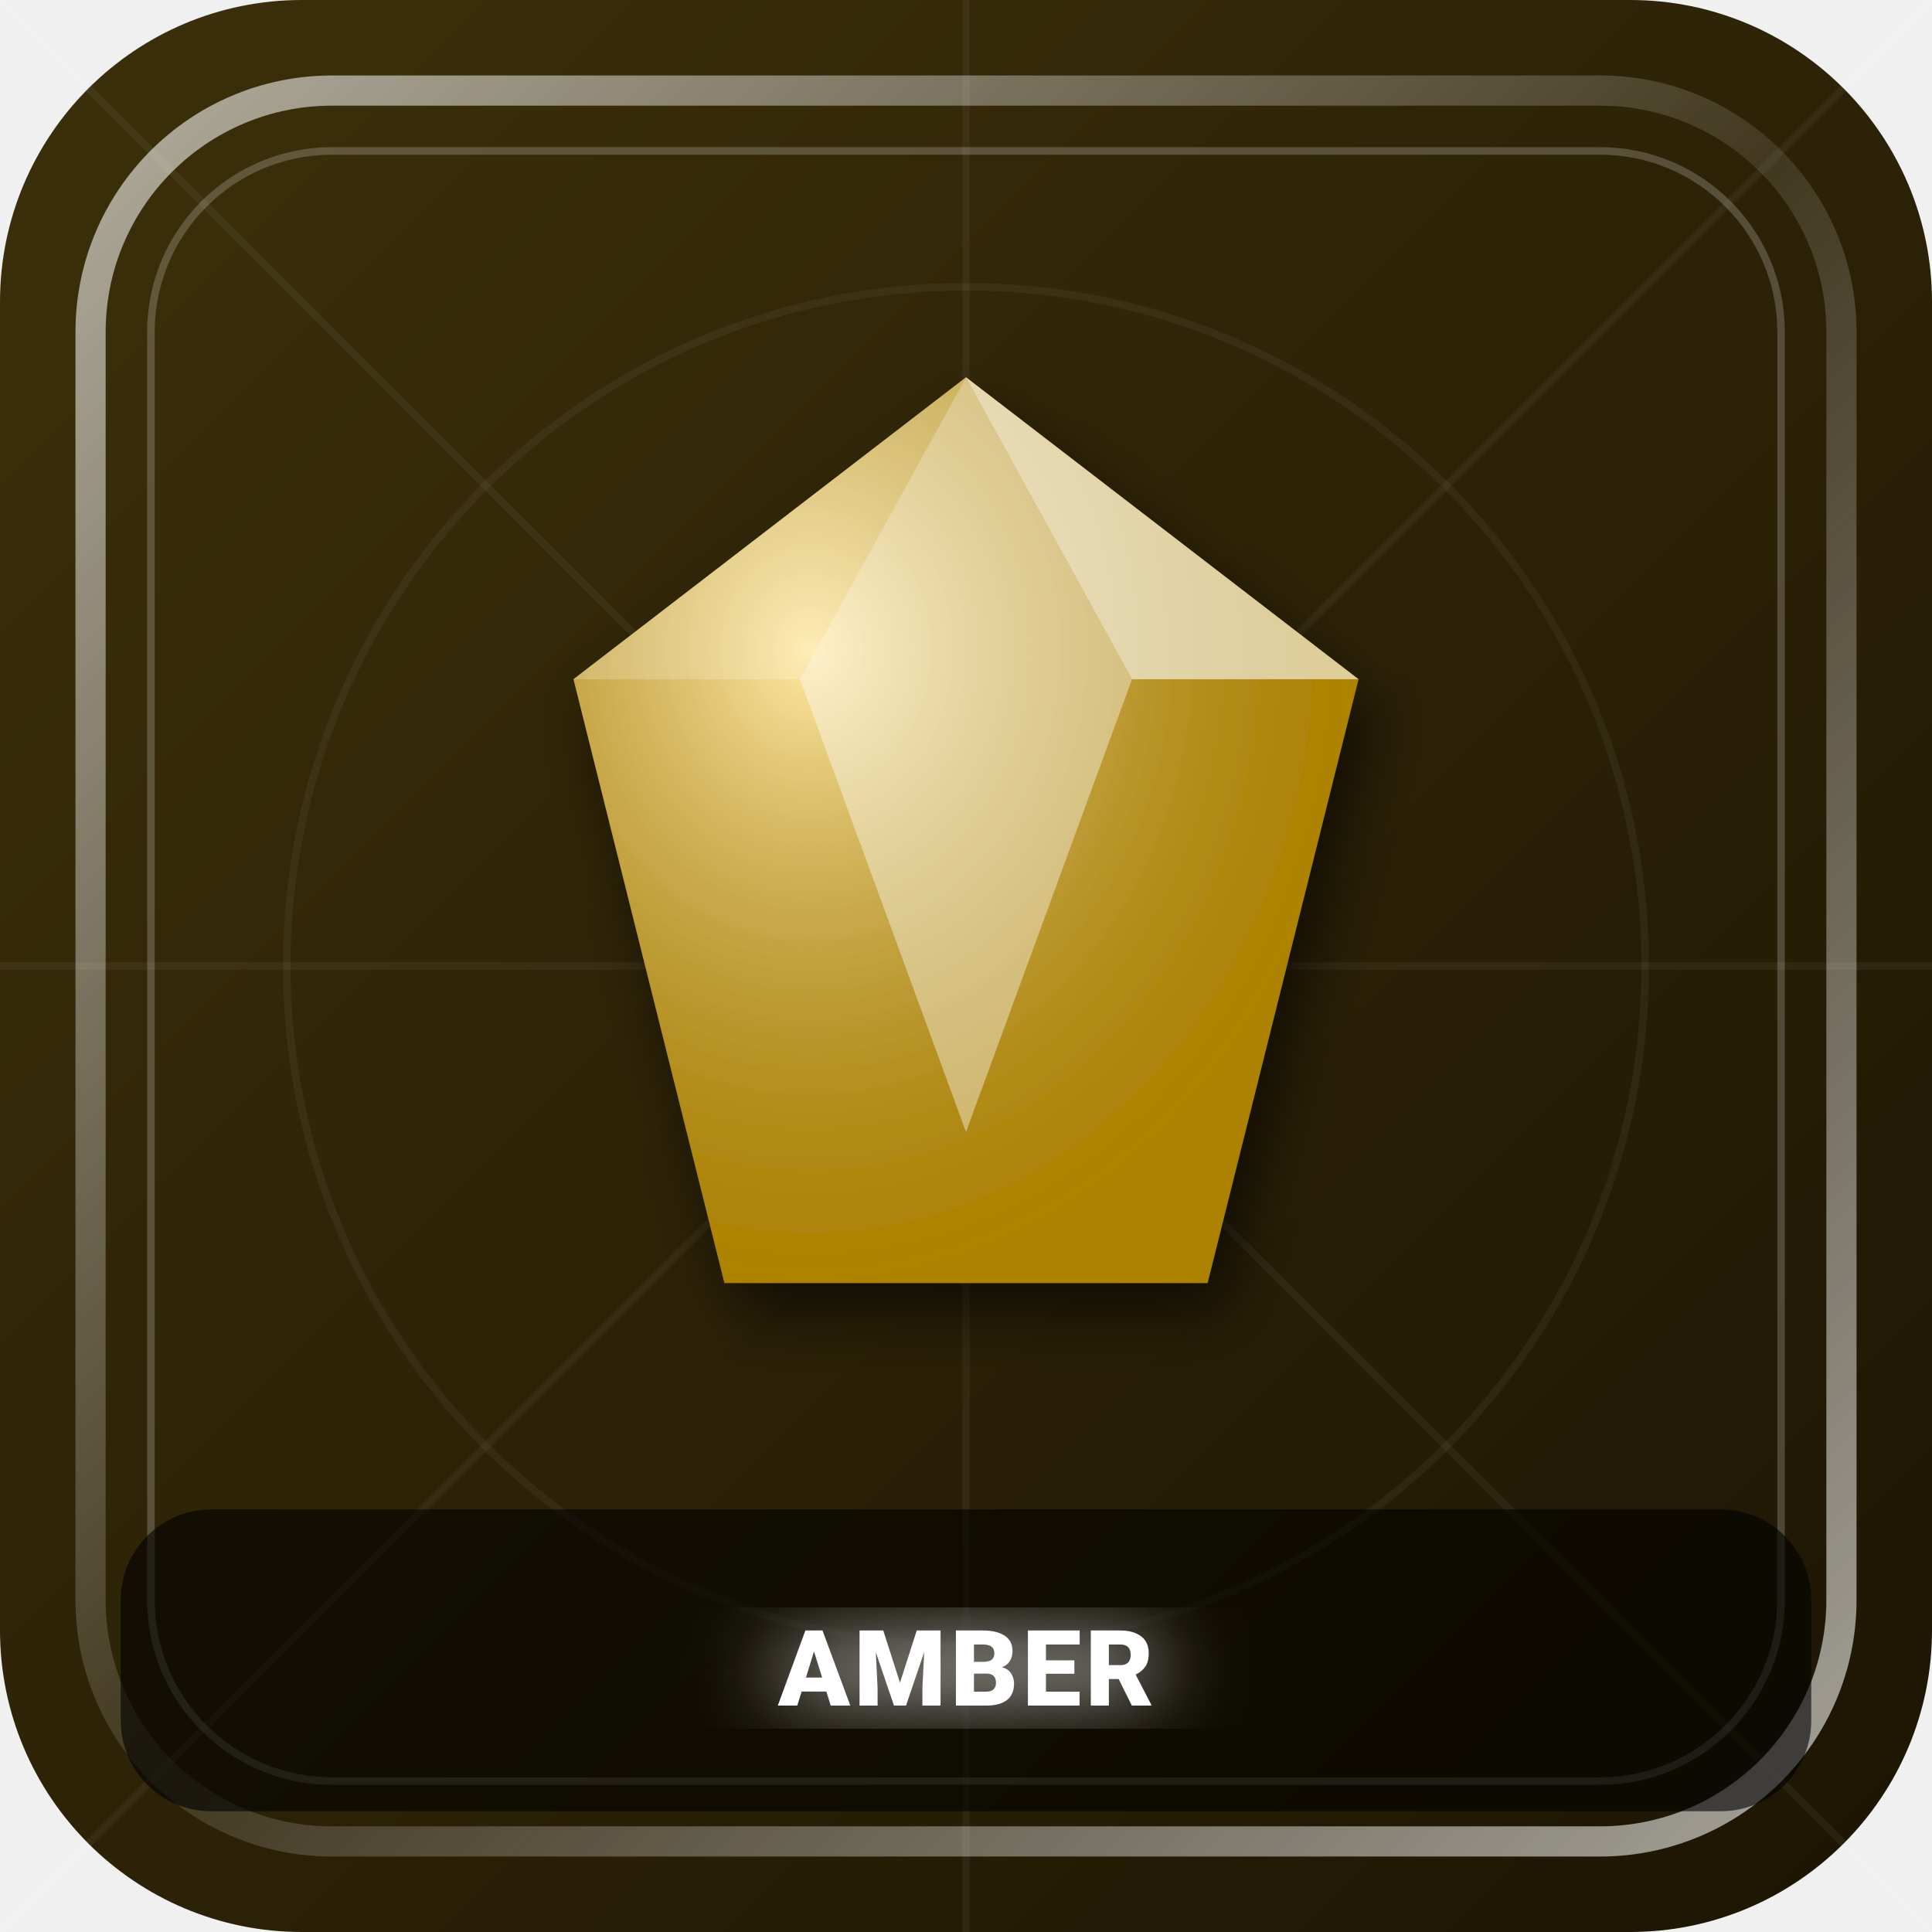
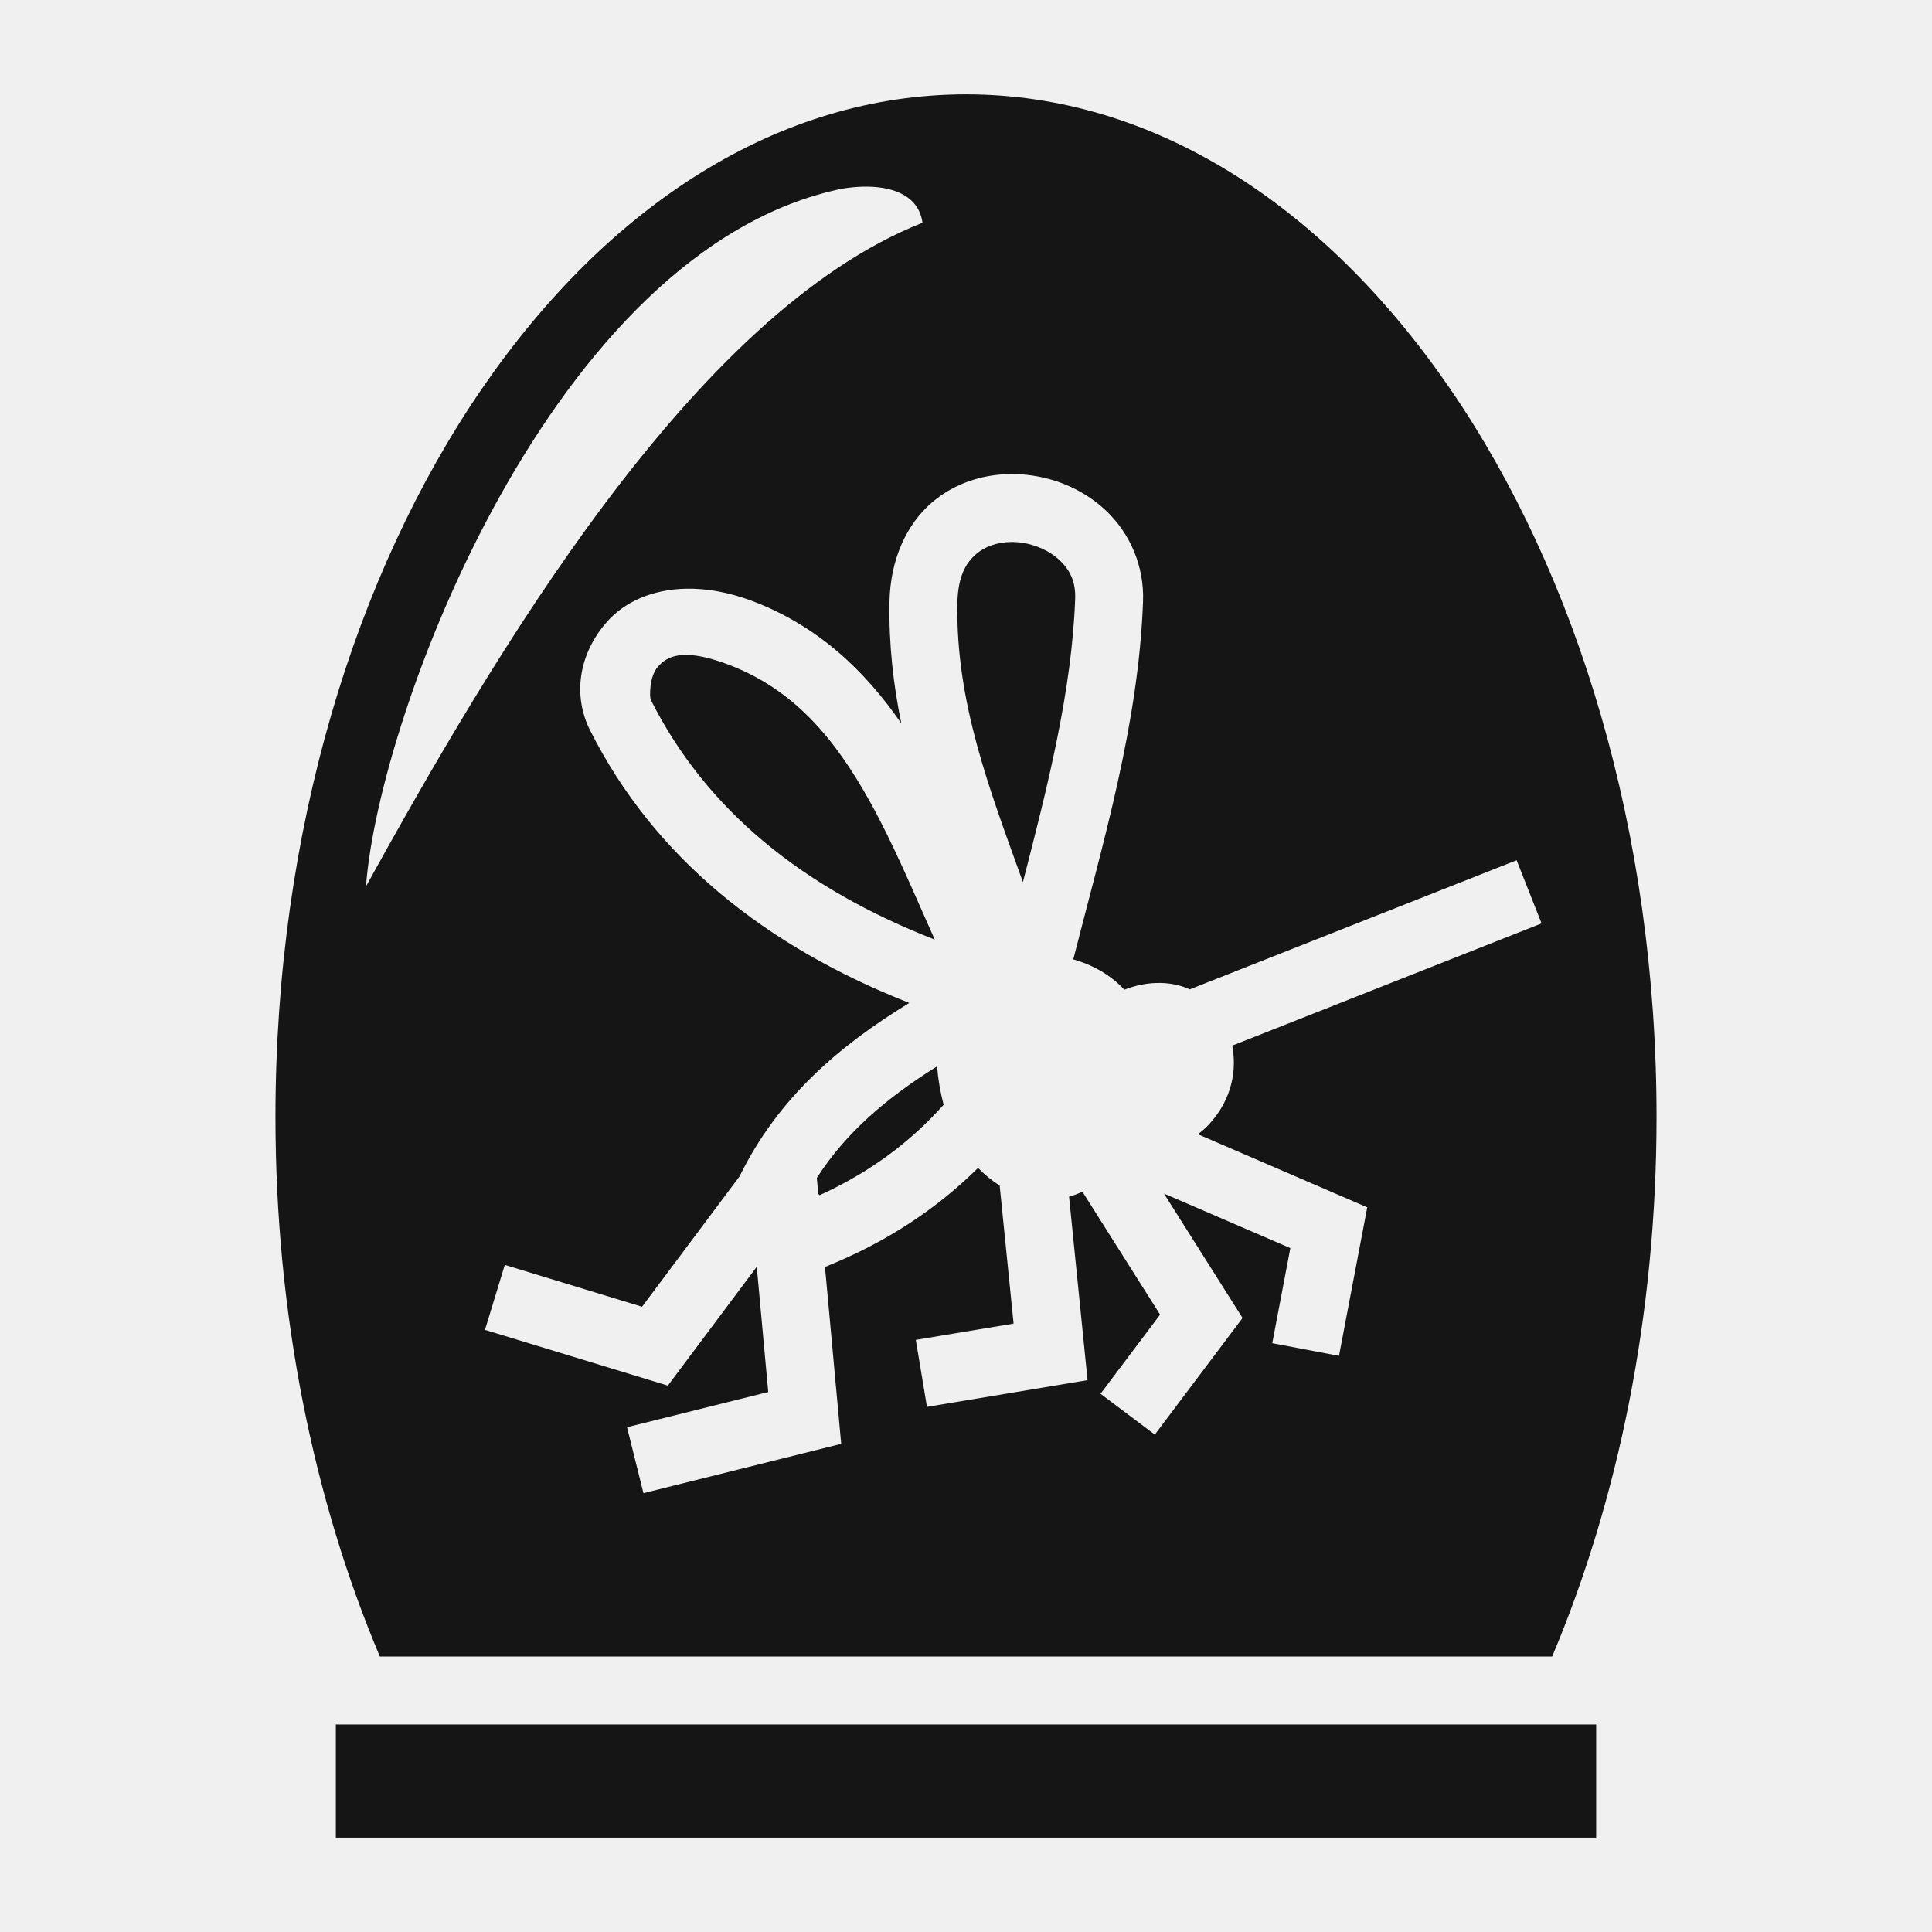
- <svg xmlns="http://www.w3.org/2000/svg" viewBox="0 0 256 256" width="256" height="256">
-   <defs>
-     <linearGradient id="bg-amber" x1="0%" y1="0%" x2="100%" y2="100%">
-       <stop offset="0%" stop-color="#3d300b" />
-       <stop offset="100%" stop-color="#1c1503" />
-     </linearGradient>
-     <linearGradient id="borderGrad-amber" x1="0%" y1="0%" x2="100%" y2="100%">
-       <stop offset="0%" stop-color="#ffffff" stop-opacity="0.6" />
-       <stop offset="50%" stop-color="#ffffff" stop-opacity="0.1" />
-       <stop offset="100%" stop-color="#ffffff" stop-opacity="0.6" />
-     </linearGradient>
-     <filter id="glow-amber" x="-30%" y="-30%" width="160%" height="160%">
-       <feGaussianBlur stdDeviation="6" result="blur" />
-       <feComposite in="SourceGraphic" in2="blur" operator="over" />
-     </filter>
-     <filter id="shadow-amber" x="-20%" y="-20%" width="140%" height="140%">
-       <feDropShadow dx="2" dy="4" stdDeviation="4" flood-color="#000000" flood-opacity="0.6" />
-     </filter>
-     <radialGradient id="gemGrad-amber" cx="30%" cy="30%" r="70%">
-       <stop offset="0%" stop-color="#ffffff" stop-opacity="0.8" />
-       <stop offset="100%" stop-color="#000000" stop-opacity="0.4" />
-     </radialGradient>
-   </defs>
-   <rect width="256" height="256" rx="40" fill="url(#bg-amber)" />
-   <path d="M0,0 L256,256 M256,0 L0,256 M128,0 L128,256 M0,128 L256,128" stroke="#ffffff" stroke-width="1" stroke-opacity="0.05" />
-   <circle cx="128" cy="128" r="90" fill="none" stroke="#ffffff" stroke-width="1" stroke-opacity="0.05" />
-   <g filter="url(#shadow-amber)">
-     <polygon points="128,50 180,90 160,170 96,170 76,90" fill="#ffbf00" />
-     <polygon points="128,50 180,90 160,170 96,170 76,90" fill="url(#gemGrad-amber)" opacity="0.8" />
-     <polygon points="128,50 150,90 128,150 106,90" fill="#ffffff" opacity="0.4" />
-     <polygon points="128,50 180,90 150,90" fill="#ffffff" opacity="0.6" />
-     <polygon points="128,50 76,90 106,90" fill="#ffffff" opacity="0.2" />
-   </g>
-   <rect width="232" height="232" x="12" y="12" rx="32" fill="none" stroke="url(#borderGrad-amber)" stroke-width="4" />
-   <rect width="216" height="216" x="20" y="20" rx="24" fill="none" stroke="#ffffff" stroke-width="1" stroke-opacity="0.2" />
-   <rect x="16" y="200" width="224" height="40" rx="12" fill="#000000" fill-opacity="0.6" />
-   <text x="128" y="226" font-family="'Segoe UI', Roboto, Helvetica, sans-serif" font-size="14" font-weight="800" fill="#ffffff" letter-spacing="0.5" text-anchor="middle" filter="url(#glow-amber)">AMBER</text>
+ <svg xmlns="http://www.w3.org/2000/svg" color="#151515" fill="currentColor" width="1em" height="1em" viewBox="0 0 512 512">
+   <path fill="currentColor" d="M256 25c-49.473 0-94.804 29.19-128.342 78.1C94.121 152.009 73 220.348 73 296c0 52.552 10.198 101.567 27.664 143h310.672C428.802 397.567 439 348.552 439 296c0-75.652-21.12-143.991-54.658-192.9C350.804 54.19 305.472 25 256 25m-25.922 24.459c7.27.133 13.469 2.777 14.393 9.576c-60.873 23.968-114.003 115.36-147.473 175.85c3.256-45.078 49.313-168.96 126.07-184.865a40 40 0 0 1 5.543-.555a33 33 0 0 1 1.467-.006m37.375 76.18q1.548-.03 3.08.07c8.167.529 16.14 3.671 22.34 9.398a31.5 31.5 0 0 1 10.045 24.24c-1.18 32.573-10.66 64.15-18.488 94.893c3.385.972 6.424 2.376 9.13 4.24a27 27 0 0 1 4.405 3.8c2.754-1.075 5.565-1.672 8.283-1.776q.715-.027 1.42-.01c2.725.066 5.32.639 7.633 1.7l86.619-34.22l6.613 16.74l-81.99 32.393c.05.259.103.516.144.774c1.18 7.31-1.118 14.602-6.433 20.242a21 21 0 0 1-2.805 2.457l44.885 19.375l-7.488 39.367l-17.684-3.363l4.793-25.195l-33.504-14.463l20.836 32.98l-23.25 30.908l-14.385-10.82l15.782-20.978l-20.577-32.569a23.6 23.6 0 0 1-3.545 1.303l4.9 48.629l-42.556 7.086l-2.957-17.756l25.914-4.314l-3.691-36.618c-2.115-1.295-4.02-2.87-5.723-4.648c-10.694 10.598-24 19.62-40.568 26.254l4.295 46.875l-52.405 13.064l-4.353-17.465l37.424-9.33l-3.041-33.193l-23.567 31.5l-48.459-14.777l5.25-17.22l36.37 11.093l25.847-34.553c10.15-20.76 26.398-34.63 44.98-45.963c-38.012-14.96-67.612-38.463-84.613-72.29c-4.55-9.053-3.115-20.006 4.393-28.599c4.692-5.37 12.06-8.702 21.03-8.89c5.38-.113 11.338.904 17.642 3.29c17.494 6.624 29.89 18.587 39.431 32.409c-2.086-10.15-3.328-20.782-3.134-32.115c.192-11.237 4.46-20.59 11.232-26.41c5.926-5.094 13.283-7.402 20.5-7.545m.365 17.996c-3.572.066-6.788 1.186-9.13 3.199c-2.677 2.301-4.848 5.878-4.971 13.066c-.449 26.273 8.551 49.377 17.367 73.862c6.61-25.57 12.966-50.761 13.846-75.065c.169-4.675-1.44-7.753-4.27-10.367c-2.829-2.613-7.104-4.387-11.29-4.658a19 19 0 0 0-1.552-.037m-85.56 29.926a14 14 0 0 0-2.383.12c-2.841.412-4.416 1.742-5.568 3.061c-2.306 2.639-2.157 8.094-1.866 8.674c14.766 29.38 40.367 49.957 75.276 63.592c-5.725-12.831-11.042-25.53-17.229-36.654c-9.35-16.81-20.187-29.689-37.437-36.22c-4.67-1.767-8.147-2.494-10.793-2.573m66.082 109.025c-13.198 8.263-24.09 17.416-31.871 29.578l.388 4.23l.34.354c13.88-6.328 24.392-14.474 32.89-23.988a54.5 54.5 0 0 1-1.747-10.174M89 457v30h334v-30z" />
</svg>
